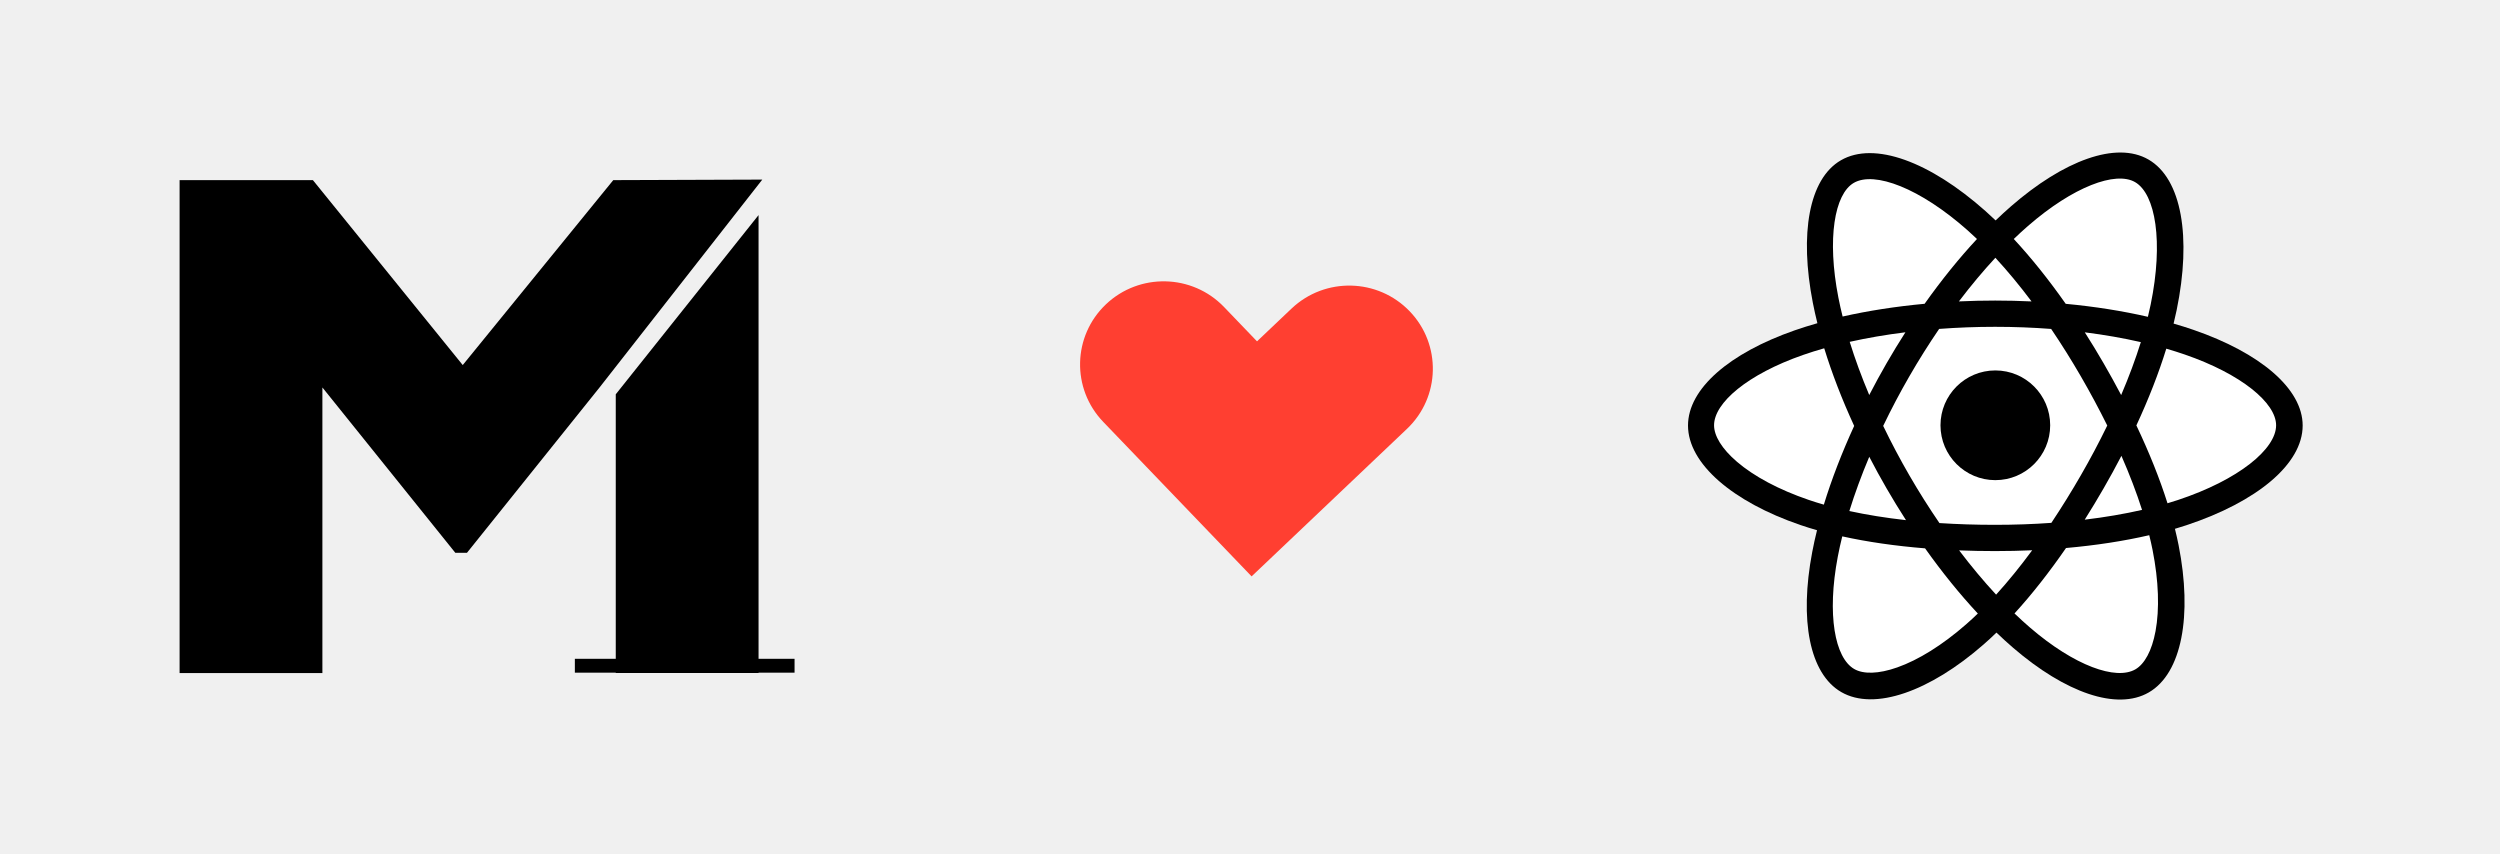
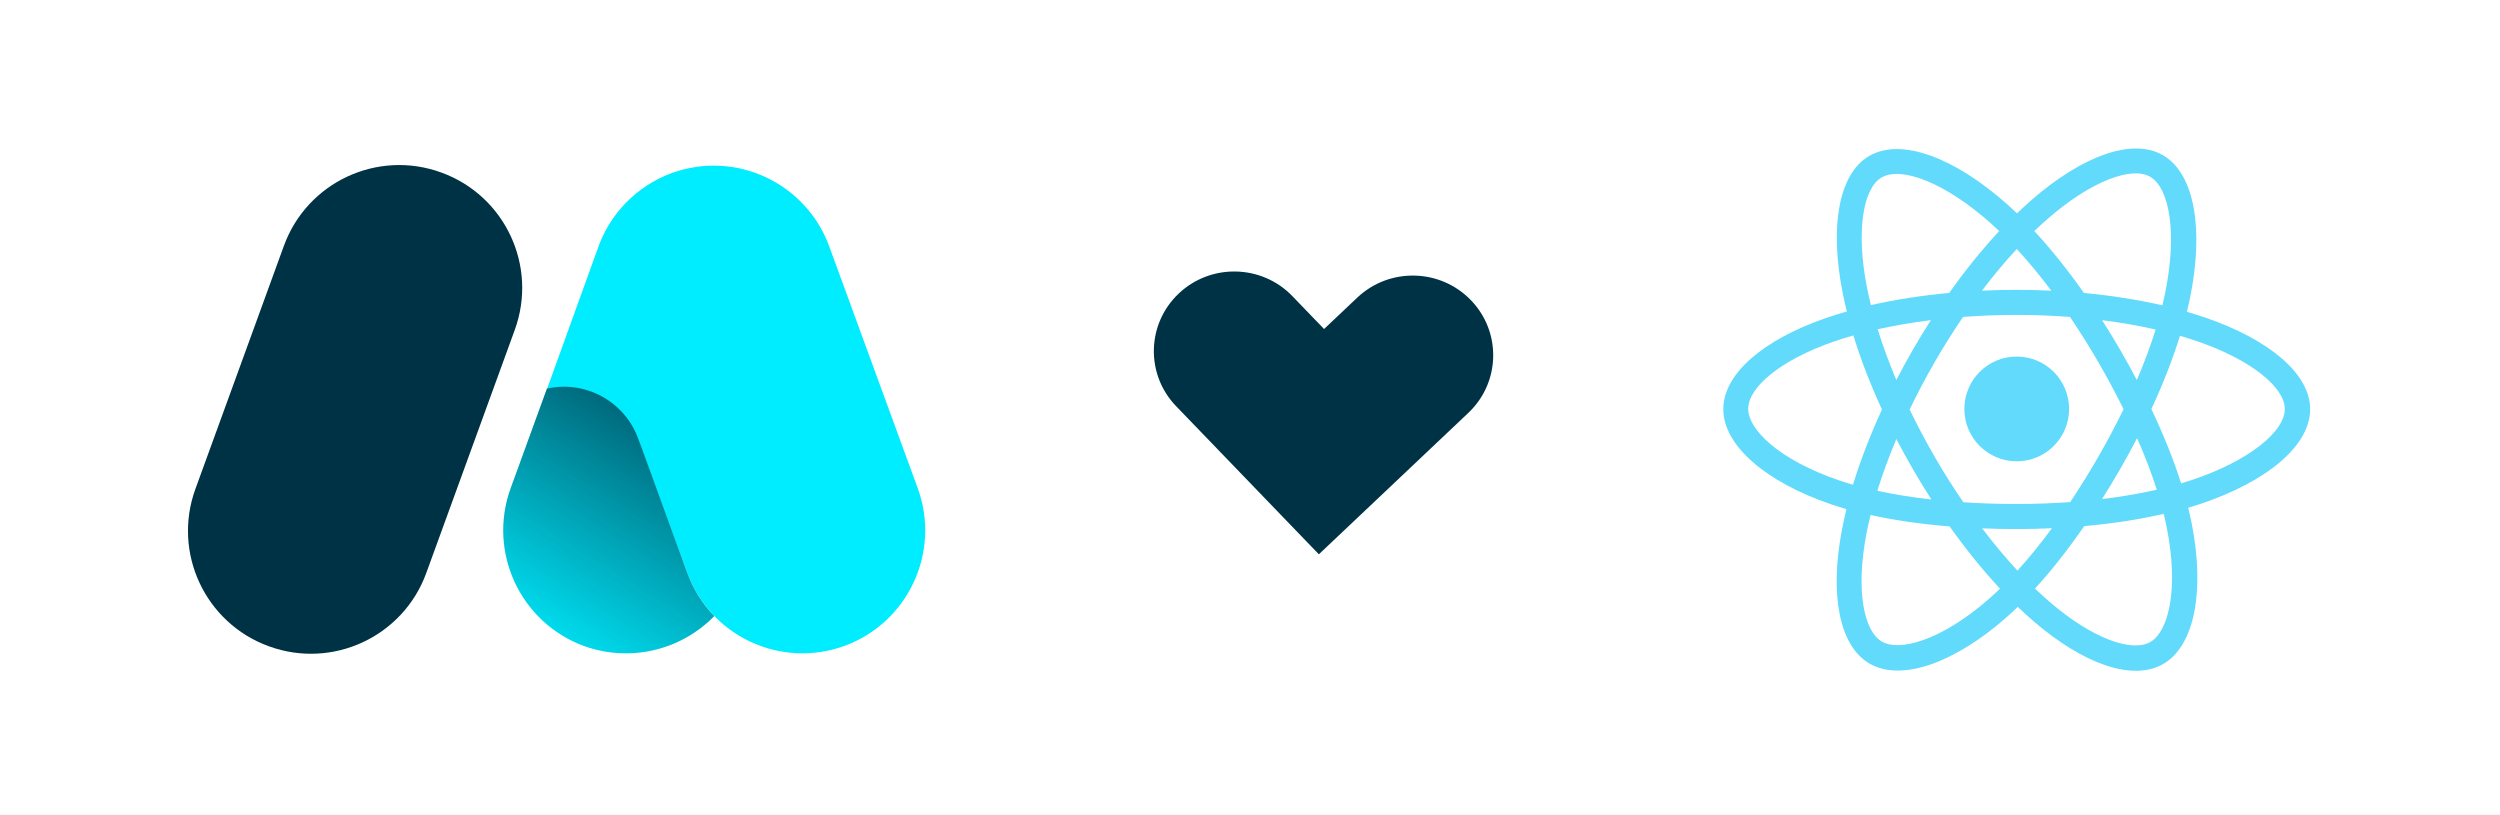
- <svg xmlns="http://www.w3.org/2000/svg" width="211px" height="72px" viewBox="0 0 211 72" version="1.1">
+ <svg xmlns="http://www.w3.org/2000/svg" width="221px" height="72px" viewBox="0 0 221 72" version="1.1">
+   <defs>
+     <linearGradient x1="24.656%" y1="107.937%" x2="89.693%" y2="-23.639%" id="linearGradient-1">
+       <stop stop-color="#003245" stop-opacity="0" offset="0%" />
+       <stop stop-color="#003245" offset="100%" />
+     </linearGradient>
+   </defs>
  <g id="MisticaLogo---Imagotype" stroke="none" stroke-width="1" fill="none" fill-rule="evenodd">
-     <g id="Group-2" transform="translate(15.15789, 12.74436)">
-       <g id="Group" transform="translate(0, 2.413534)" fill="#000000">
-         <g id="Group-3">
-           <polygon id="Fill-1" points="49.18 -9.38345865e-05 36.602 0.045 23.897 15.653 11.25 0.045 -0 0.045 -0 41.647 12.052 41.647 12.052 17.544 23.273 31.501 24.252 31.501 35.444 17.544" />
-           <polygon id="Fill-2" points="36.812 18.121 36.812 40.446 33.36 40.446 33.36 41.613 36.812 41.613 36.812 41.646 48.864 41.646 48.864 41.613 51.903 41.613 51.903 40.446 48.864 40.446 48.864 2.996" />
-         </g>
+     <rect fill="#FFFFFF" x="0" y="0" width="221" height="72" />
+     <g id="Group" transform="translate(13, 11)" fill-rule="nonzero">
+       <g id="favicon_32">
+         <rect id="Rectangle" fill="#003245" transform="translate(18.39025, 25.1908) rotate(-70) translate(-18.39025, -25.1908) " x="-3.894" y="14.331" width="44.568" height="21.72" rx="10.848" />
+         <path d="M35.352,23.4 C38.778,22.667 42.217,24.587 43.392,27.888 L43.752,28.848 L47.736,39.6 C48.716,42.305 50.731,44.511 53.337,45.73 C55.943,46.95 58.927,47.085 61.632,46.104 L61.632,46.104 C67.269,44.053 70.179,37.824 68.136,32.184 L60.312,10.8 C58.261,5.163 52.032,2.253 46.392,4.296 L46.392,4.296 C43.291,5.431 40.873,7.912 39.816,11.04 L35.352,23.4 Z" id="Path" fill="#00EDFF" />
+         <path d="M47.736,39.6 L43.8,28.8 L43.44,27.84 C42.263,24.517 38.794,22.592 35.352,23.352 L32.136,32.184 C30.105,37.816 32.998,44.033 38.616,46.104 L38.616,46.104 C42.642,47.558 47.145,46.526 50.136,43.464 C49.072,42.36 48.254,41.043 47.736,39.6 L47.736,39.6 Z" id="Path" fill="#00EDFF" />
+         <path d="M47.736,39.6 L43.8,28.8 L43.44,27.84 C42.263,24.517 38.794,22.592 35.352,23.352 L32.136,32.184 C30.105,37.816 32.998,44.033 38.616,46.104 L38.616,46.104 C42.642,47.558 47.145,46.526 50.136,43.464 C49.072,42.36 48.254,41.043 47.736,39.6 L47.736,39.6 Z" id="Path" fill="url(#linearGradient-1)" />
      </g>
-       <g id="react" transform="translate(126.9699, 0)" fill-rule="nonzero">
-         <path d="M42.994,15.093 C42.441,14.904 41.885,14.728 41.324,14.567 C41.417,14.188 41.503,13.809 41.582,13.427 C42.846,7.289 42.019,2.344 39.197,0.716 C36.491,-0.845 32.065,0.783 27.594,4.674 C27.154,5.058 26.723,5.454 26.303,5.86 C26.021,5.59 25.735,5.325 25.443,5.066 C20.758,0.905 16.063,-0.849 13.243,0.784 C10.539,2.35 9.739,6.999 10.877,12.816 C10.99,13.392 11.118,13.965 11.26,14.534 C10.596,14.723 9.954,14.924 9.34,15.138 C3.848,17.054 0.34,20.056 0.34,23.17 C0.34,26.386 4.105,29.611 9.826,31.567 C10.29,31.725 10.758,31.871 11.229,32.006 C11.076,32.619 10.94,33.237 10.822,33.858 C9.736,39.575 10.584,44.113 13.28,45.669 C16.066,47.276 20.74,45.624 25.292,41.644 C25.652,41.33 26.013,40.996 26.374,40.646 C26.83,41.086 27.297,41.513 27.777,41.926 C32.186,45.721 36.54,47.254 39.234,45.694 C42.017,44.082 42.921,39.207 41.747,33.274 C41.657,32.821 41.553,32.359 41.436,31.887 C41.764,31.79 42.086,31.69 42.401,31.586 C48.348,29.615 52.217,26.429 52.217,23.17 C52.217,20.045 48.597,17.022 42.994,15.093 Z" id="Path" fill="#000000" />
+       <g id="react" transform="translate(139, 2)">
+         <path d="M42.994,15.093 C42.441,14.904 41.885,14.728 41.324,14.567 C41.417,14.188 41.503,13.809 41.582,13.427 C42.846,7.289 42.019,2.344 39.197,0.716 C36.491,-0.845 32.065,0.783 27.594,4.674 C27.154,5.058 26.723,5.454 26.303,5.86 C26.021,5.59 25.735,5.325 25.443,5.066 C20.758,0.905 16.063,-0.849 13.243,0.784 C10.539,2.35 9.739,6.999 10.877,12.816 C10.99,13.392 11.118,13.965 11.26,14.534 C10.596,14.723 9.954,14.924 9.34,15.138 C3.848,17.054 0.34,20.056 0.34,23.17 C0.34,26.386 4.105,29.611 9.826,31.567 C10.29,31.725 10.758,31.871 11.229,32.006 C11.076,32.619 10.94,33.237 10.822,33.858 C9.736,39.575 10.584,44.113 13.28,45.669 C16.066,47.276 20.74,45.624 25.292,41.644 C25.652,41.33 26.013,40.996 26.374,40.646 C26.83,41.086 27.297,41.513 27.777,41.926 C32.186,45.721 36.54,47.254 39.234,45.694 C42.017,44.082 42.921,39.207 41.747,33.274 C41.657,32.821 41.553,32.359 41.436,31.887 C41.764,31.79 42.086,31.69 42.401,31.586 C48.348,29.615 52.217,26.429 52.217,23.17 C52.217,20.045 48.597,17.022 42.994,15.093 Z" id="Path" fill="#61DAFB" />
        <path d="M41.68,29.459 C41.397,29.553 41.105,29.643 40.809,29.731 C40.152,27.653 39.266,25.443 38.182,23.16 C39.217,20.931 40.069,18.749 40.707,16.684 C41.237,16.838 41.752,17 42.249,17.171 C47.049,18.823 49.976,21.266 49.976,23.149 C49.976,25.154 46.814,27.757 41.68,29.459 L41.68,29.459 Z M39.55,33.68 C40.069,36.303 40.143,38.673 39.799,40.527 C39.49,42.192 38.869,43.302 38.101,43.747 C36.466,44.693 32.97,43.463 29.201,40.219 C28.768,39.847 28.333,39.45 27.896,39.03 C29.358,37.431 30.818,35.572 32.244,33.508 C34.752,33.286 37.121,32.922 39.269,32.426 C39.375,32.853 39.469,33.271 39.55,33.68 L39.55,33.68 Z M18.006,43.583 C16.409,44.148 15.137,44.164 14.368,43.72 C12.732,42.777 12.052,39.133 12.98,34.247 C13.09,33.67 13.216,33.095 13.359,32.525 C15.483,32.995 17.835,33.333 20.349,33.537 C21.783,35.556 23.286,37.413 24.801,39.038 C24.479,39.35 24.15,39.653 23.813,39.948 C21.8,41.708 19.784,42.956 18.006,43.583 L18.006,43.583 Z M10.524,29.446 C7.995,28.582 5.906,27.458 4.475,26.232 C3.188,25.13 2.539,24.037 2.539,23.149 C2.539,21.26 5.355,18.851 10.051,17.213 C10.64,17.009 11.236,16.821 11.836,16.651 C12.485,18.763 13.337,20.97 14.364,23.203 C13.324,25.468 12.46,27.711 11.805,29.847 C11.375,29.724 10.948,29.591 10.524,29.446 L10.524,29.446 Z M13.032,12.373 C12.058,7.391 12.705,3.632 14.334,2.689 C16.069,1.685 19.906,3.117 23.951,6.708 C24.209,6.938 24.469,7.178 24.729,7.427 C23.222,9.045 21.733,10.888 20.31,12.895 C17.871,13.122 15.536,13.485 13.389,13.971 C13.257,13.442 13.138,12.909 13.032,12.373 L13.032,12.373 Z M35.406,17.898 C34.899,17.022 34.373,16.157 33.829,15.304 C35.484,15.513 37.07,15.791 38.559,16.131 C38.112,17.564 37.555,19.062 36.898,20.598 C36.419,19.688 35.922,18.788 35.406,17.898 L35.406,17.898 Z M26.282,9.011 C27.304,10.118 28.328,11.354 29.335,12.696 C27.292,12.599 25.247,12.599 23.204,12.694 C24.212,11.365 25.244,10.131 26.282,9.011 L26.282,9.011 Z M17.1,17.913 C16.591,18.796 16.103,19.691 15.636,20.596 C14.99,19.065 14.438,17.561 13.987,16.107 C15.467,15.776 17.046,15.505 18.69,15.3 C18.139,16.159 17.609,17.03 17.1,17.913 L17.1,17.913 Z M18.737,31.156 C17.038,30.966 15.436,30.709 13.957,30.387 C14.415,28.908 14.979,27.371 15.638,25.808 C16.107,26.714 16.597,27.609 17.109,28.492 C17.63,29.393 18.173,30.281 18.737,31.156 L18.737,31.156 Z M26.344,37.444 C25.293,36.31 24.246,35.057 23.223,33.708 C24.216,33.747 25.228,33.767 26.257,33.767 C27.315,33.767 28.36,33.744 29.389,33.698 C28.379,35.07 27.359,36.326 26.344,37.444 Z M36.92,25.728 C37.613,27.308 38.197,28.837 38.661,30.291 C37.157,30.634 35.534,30.911 33.823,31.116 C34.371,30.247 34.902,29.367 35.415,28.476 C35.937,27.572 36.439,26.655 36.92,25.728 L36.92,25.728 Z M33.496,27.369 C32.71,28.735 31.88,30.074 31.007,31.385 C29.468,31.495 27.878,31.551 26.257,31.551 C24.643,31.551 23.073,31.501 21.561,31.403 C20.666,30.095 19.82,28.754 19.026,27.382 C18.236,26.017 17.498,24.623 16.813,23.202 C17.496,21.781 18.232,20.386 19.02,19.02 L19.02,19.021 C19.807,17.655 20.646,16.319 21.535,15.016 C23.077,14.9 24.659,14.839 26.258,14.839 C27.864,14.839 29.447,14.9 30.99,15.018 C31.869,16.318 32.703,17.649 33.489,19.008 C34.279,20.371 35.025,21.759 35.725,23.171 C35.032,24.596 34.289,25.997 33.496,27.369 L33.496,27.369 Z M38.067,2.623 C39.804,3.625 40.479,7.665 39.388,12.963 C39.316,13.308 39.239,13.652 39.155,13.994 C37.003,13.498 34.666,13.128 32.219,12.898 C30.794,10.869 29.317,9.023 27.835,7.426 C28.223,7.051 28.621,6.687 29.028,6.332 C32.857,2.999 36.436,1.683 38.067,2.623 L38.067,2.623 Z" id="Shape" fill="#FFFFFF" />
-         <path d="M26.279,18.52 C28.836,18.52 30.908,20.593 30.908,23.15 C30.908,25.707 28.836,27.78 26.279,27.78 C23.722,27.78 21.649,25.707 21.649,23.15 C21.649,20.593 23.722,18.52 26.279,18.52" id="Path" fill="#000000" />
+         <path d="M26.279,18.52 C28.836,18.52 30.908,20.593 30.908,23.15 C30.908,25.707 28.836,27.78 26.279,27.78 C23.722,27.78 21.649,25.707 21.649,23.15 C21.649,20.593 23.722,18.52 26.279,18.52" id="Path" fill="#61DAFB" />
      </g>
-       <path d="M90.477,35.902 L77.952,22.858 C75.262,20.057 75.365,15.617 78.182,12.941 C81,10.266 85.465,10.368 88.155,13.17 L90.934,16.065 L93.845,13.302 C96.664,10.625 101.13,10.728 103.821,13.53 C106.513,16.333 106.41,20.774 103.591,23.451 L90.477,35.902 Z" id="Path" fill="#FF3F31" fill-rule="nonzero" />
+       <path d="M103.587,38 L90.967,24.905 C88.256,22.092 88.36,17.635 91.199,14.949 C94.038,12.263 98.536,12.366 101.247,15.179 L104.047,18.085 L106.98,15.311 C109.82,12.624 114.32,12.727 117.032,15.54 C119.744,18.354 119.64,22.813 116.8,25.499 L103.587,38 Z" id="Path" fill="#003245" />
    </g>
  </g>
</svg>
